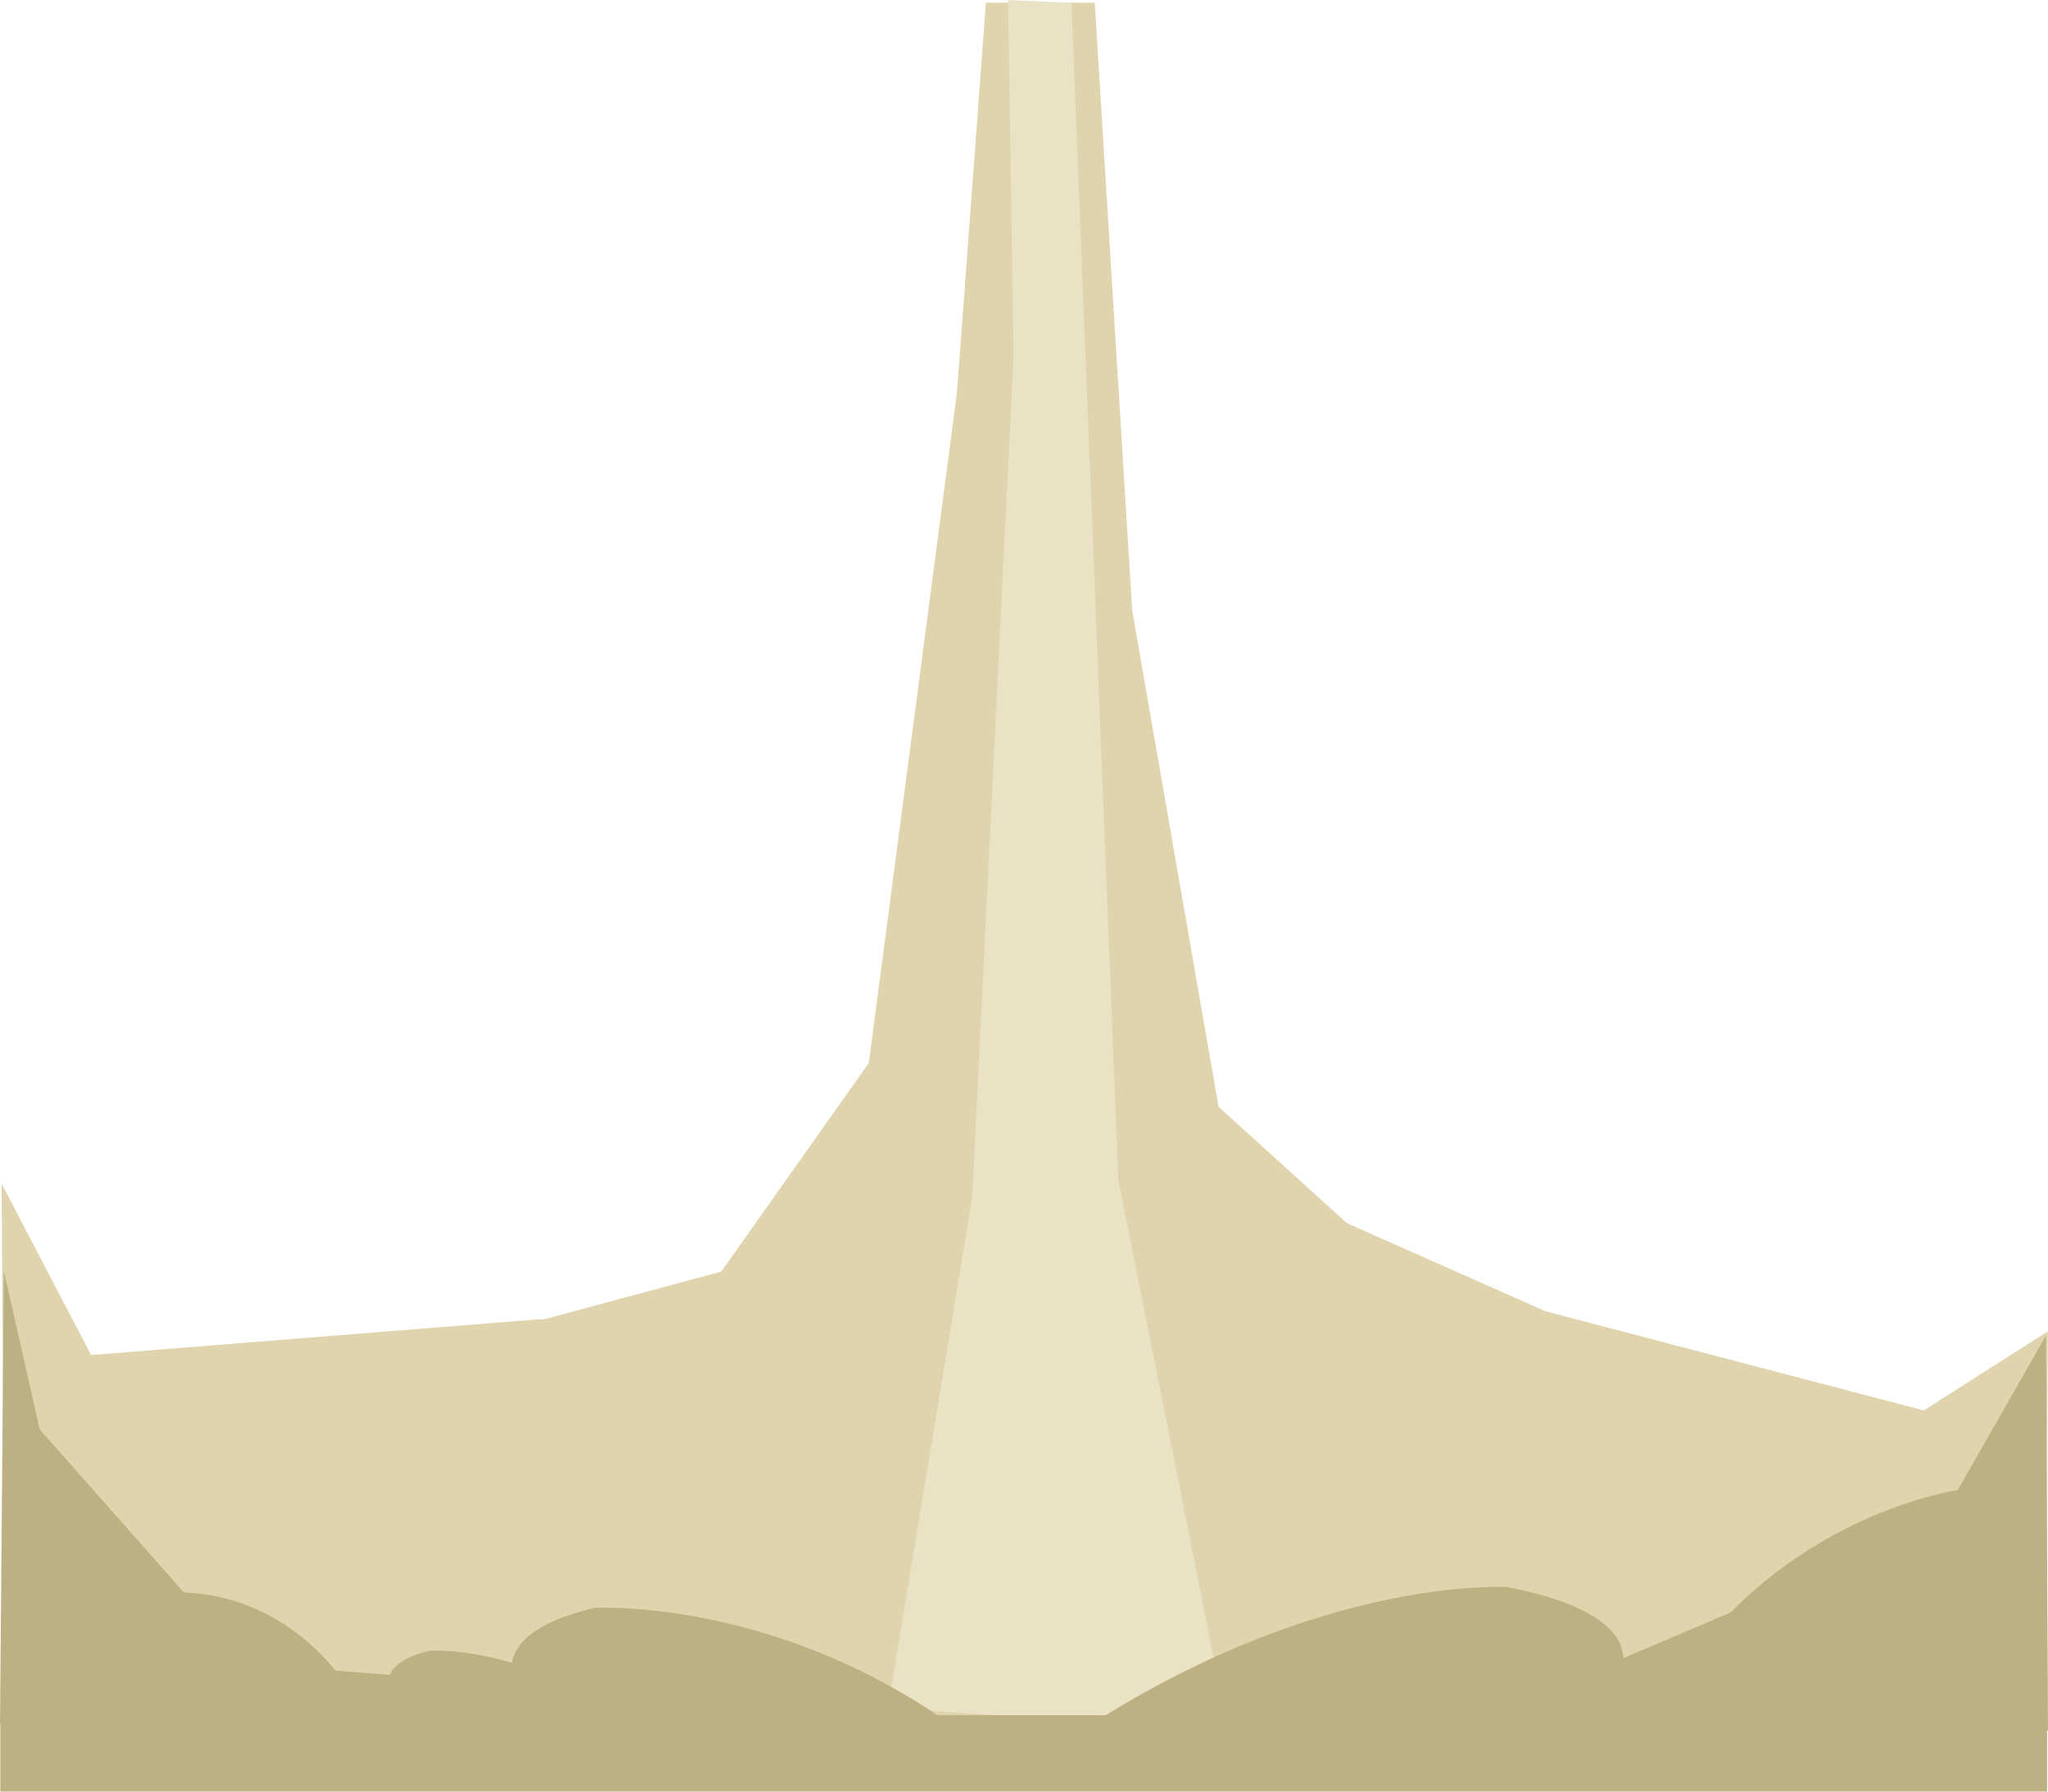
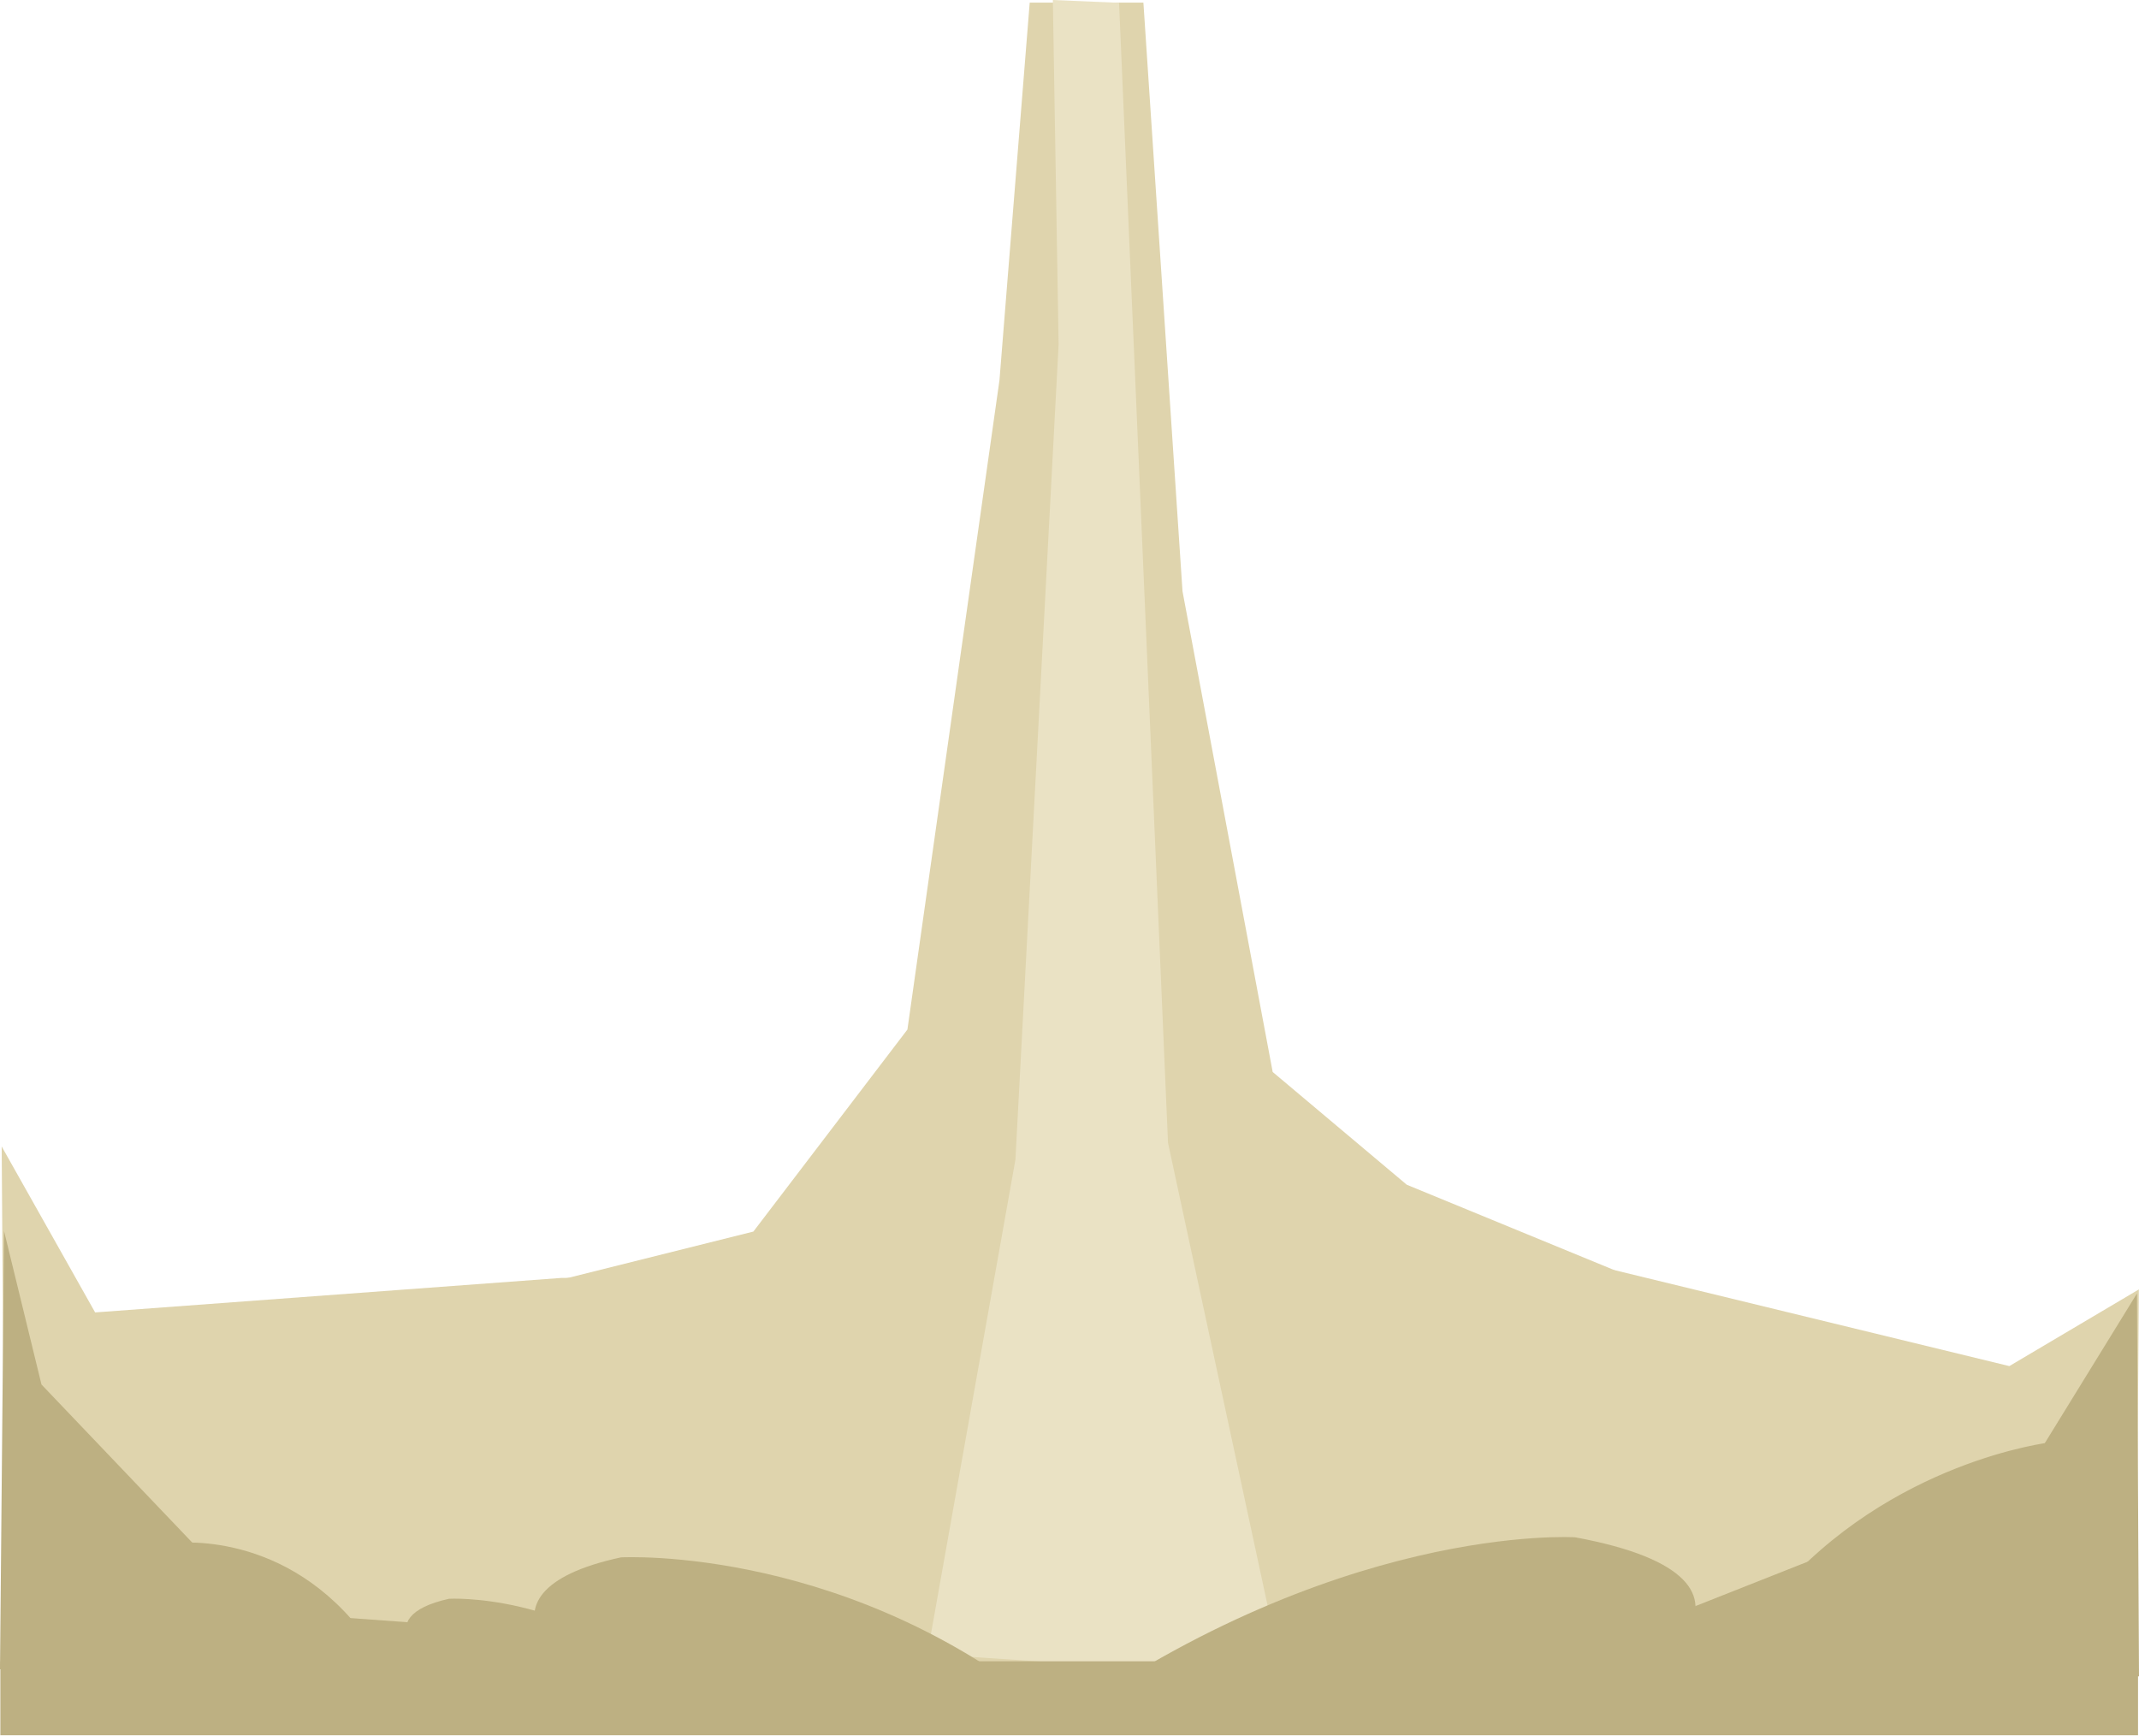
- <svg xmlns="http://www.w3.org/2000/svg" width="800" height="700" id="svg4574" version="1.1">
+ <svg xmlns="http://www.w3.org/2000/svg" width="862.857" height="700" id="svg4574" version="1.1">
  <defs id="defs4576" />
-   <g id="layer1" transform="translate(0.9493145,74.45574)">
-     <path style="fill:#dfd4ad;fill-opacity:1;stroke:none" d="M 384.166,-73.387 372.862,78.885 338.428,340.865 280.815,422.356 204.379,442.964 612.937,442.391 525.197,403.465 475.044,357.974 441.317,164.062 426.69,-73.387 z" id="path5420" />
-     <path style="fill:#dfd4ad;fill-opacity:1;stroke:none" d="m 603.06,437.958 147.49,38.664 48.446,-30.931 -1.077,156.201 L 1.018,596.424 -0.319,388.016 34.631,454.97 209.035,441.051 z" id="path5426" />
-     <path style="fill:#eae2c4;fill-opacity:1;stroke:none" d="m 392.825,-74.456 24.761,1.13 18.302,459.857 43.063,215.805 -90.702,-6.519 -42.346,-3.08 32.928,-199.427 16.149,-328.792 z" id="path5572" />
-     <g id="g4668" transform="matrix(1.061709,0,0,1.118514,1.142232,-85.65171)">
+   <g id="layer1" transform="translate(69.52074,74.45574)">
+     <path style="fill:#dfd4ad;fill-opacity:1;stroke:none" d="M 345.854,-73.387 333.661,78.885 296.521,340.865 234.382,422.356 151.94,442.964 592.6,442.391 497.965,403.465 443.872,357.974 407.495,164.062 391.719,-73.387 z" id="path5420" />
+     <path style="fill:#dfd4ad;fill-opacity:1;stroke:none" d="m 581.946,437.958 159.079,38.664 52.252,-30.931 -1.161,156.201 -859.515,-5.468 -1.443,-208.408 37.696,66.954 188.108,-13.919 z" id="path5426" />
+     <path style="fill:#eae2c4;fill-opacity:1;stroke:none" d="m 355.193,-74.456 26.707,1.13 19.74,459.857 46.446,215.805 -97.829,-6.519 -45.674,-3.08 35.515,-199.427 17.417,-328.792 z" id="path5572" />
+     <g id="g4668" transform="matrix(1.145129,0,0,1.118514,-67.26486,-85.65171)">
      <path id="path5499" d="M -0.541,454.004 -1.97,612.034 376.765,612.555 88.872,591.156 12.641,509.337 z" style="fill:#bdb082;fill-opacity:1;stroke:none" />
      <path id="path5452" d="m 372.799,631.652 c -73.505,-64.721 -156.036,-59.969 -156.036,-59.969 -58.423,12.908 -20.065,46.651 8.608,53.859 z" style="fill:#bdb082;fill-opacity:1;stroke:none" />
      <path id="path5497" d="m 750.818,476.502 0.714,138.074 -368.706,0 209.102,-23.97 119.329,-48.329 z" style="fill:#bdb082;fill-opacity:1;stroke:none" />
      <path id="path5452-62" d="m 233.668,617.325 c -36.49,-33.147 -77.461,-30.713 -77.461,-30.713 -29.003,6.611 -9.961,23.892 4.273,27.584 z" style="fill:#bdb082;fill-opacity:1;stroke:none" />
      <path id="path5452-4" d="m 124.625,597.37 c -28.823,-36.787 -66.926,-30.688 -66.926,-30.688 -27.68,10.162 -12.637,29.34 -0.056,32.645 z" style="fill:#bdb082;fill-opacity:1;stroke:none" />
      <path id="path5452-5" d="m 365.31,635.508 c 102.161,-76.698 187.574,-71.067 187.574,-71.067 81.2,15.297 27.888,55.284 -11.963,63.825 z" style="fill:#bdb082;fill-opacity:1;stroke:none" />
      <path id="path5452-5-8" d="m 623.526,585.354 c 40.585,-48.528 96.742,-55.151 96.742,-55.151 41.057,1.212 19.874,26.517 1.575,34.295 z" style="fill:#bdb082;fill-opacity:1;stroke:none" />
    </g>
-     <rect style="fill:#bdb082;fill-opacity:1;stroke:none" id="rect4677" width="799.505" height="29.845" x="-0.818" y="595.7" />
+     <rect style="fill:#bdb082;fill-opacity:1;stroke:none" id="rect4677" width="862.324" height="29.845" x="-69.379" y="595.7" />
  </g>
</svg>
